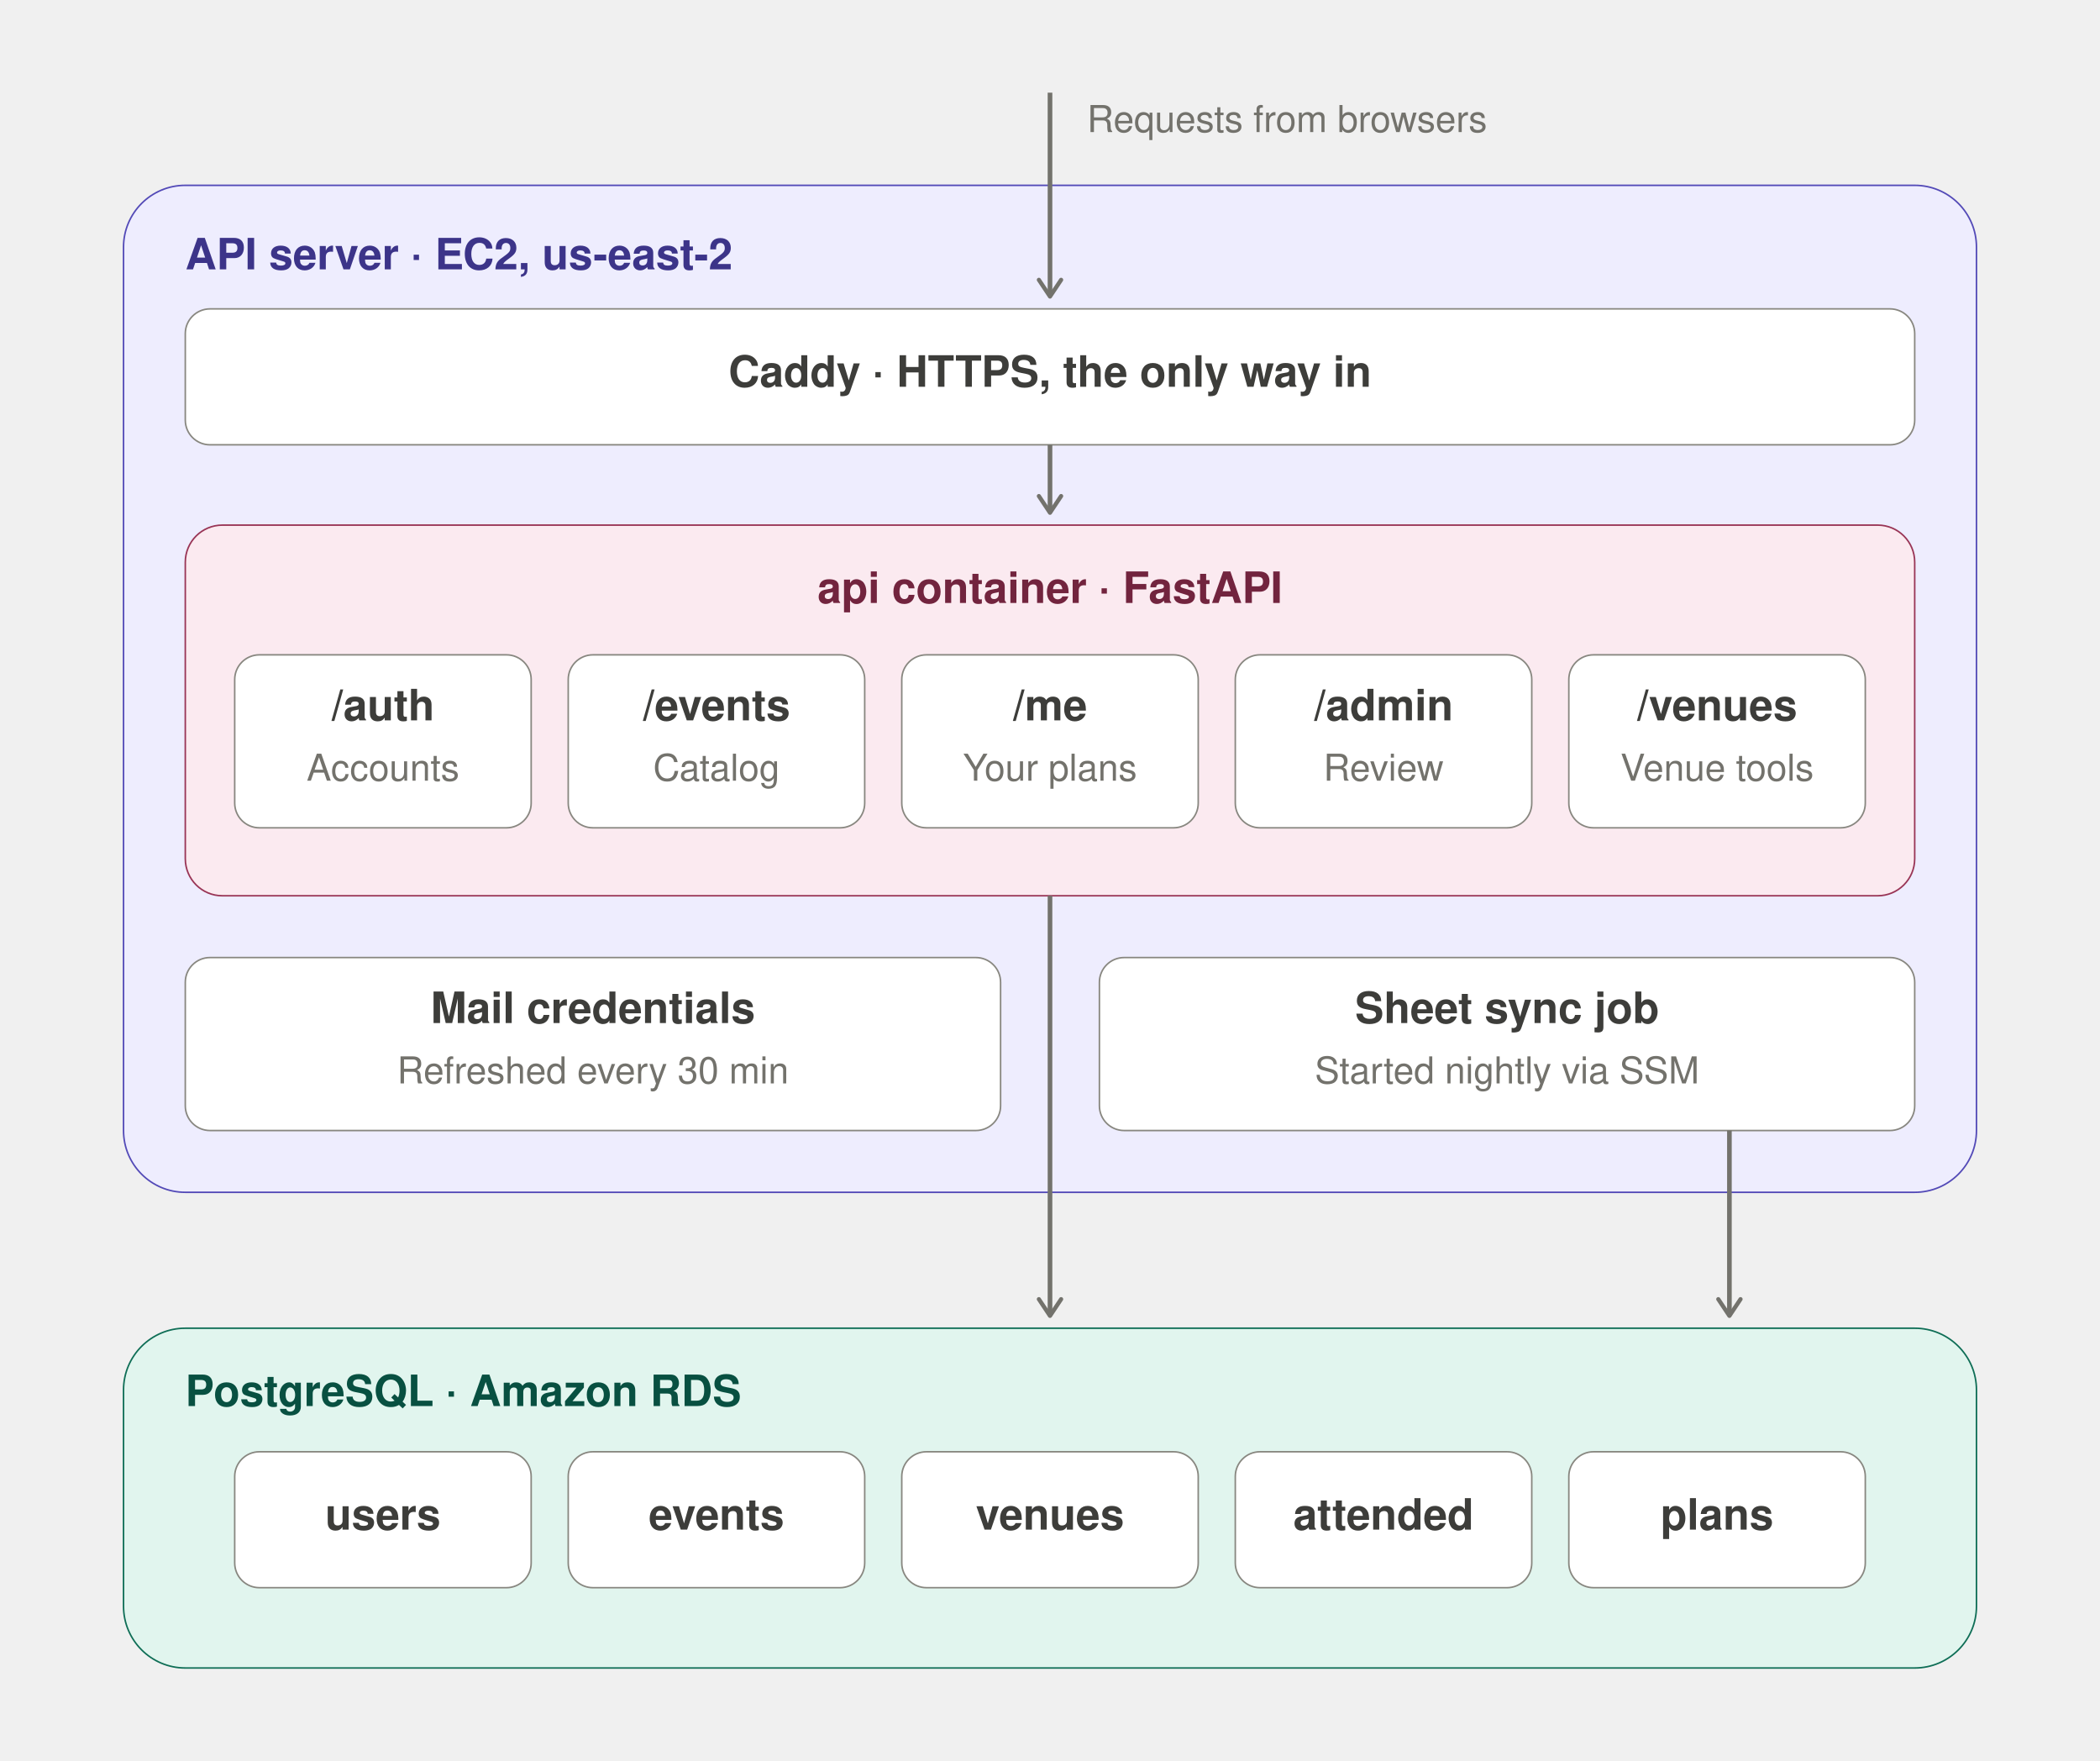
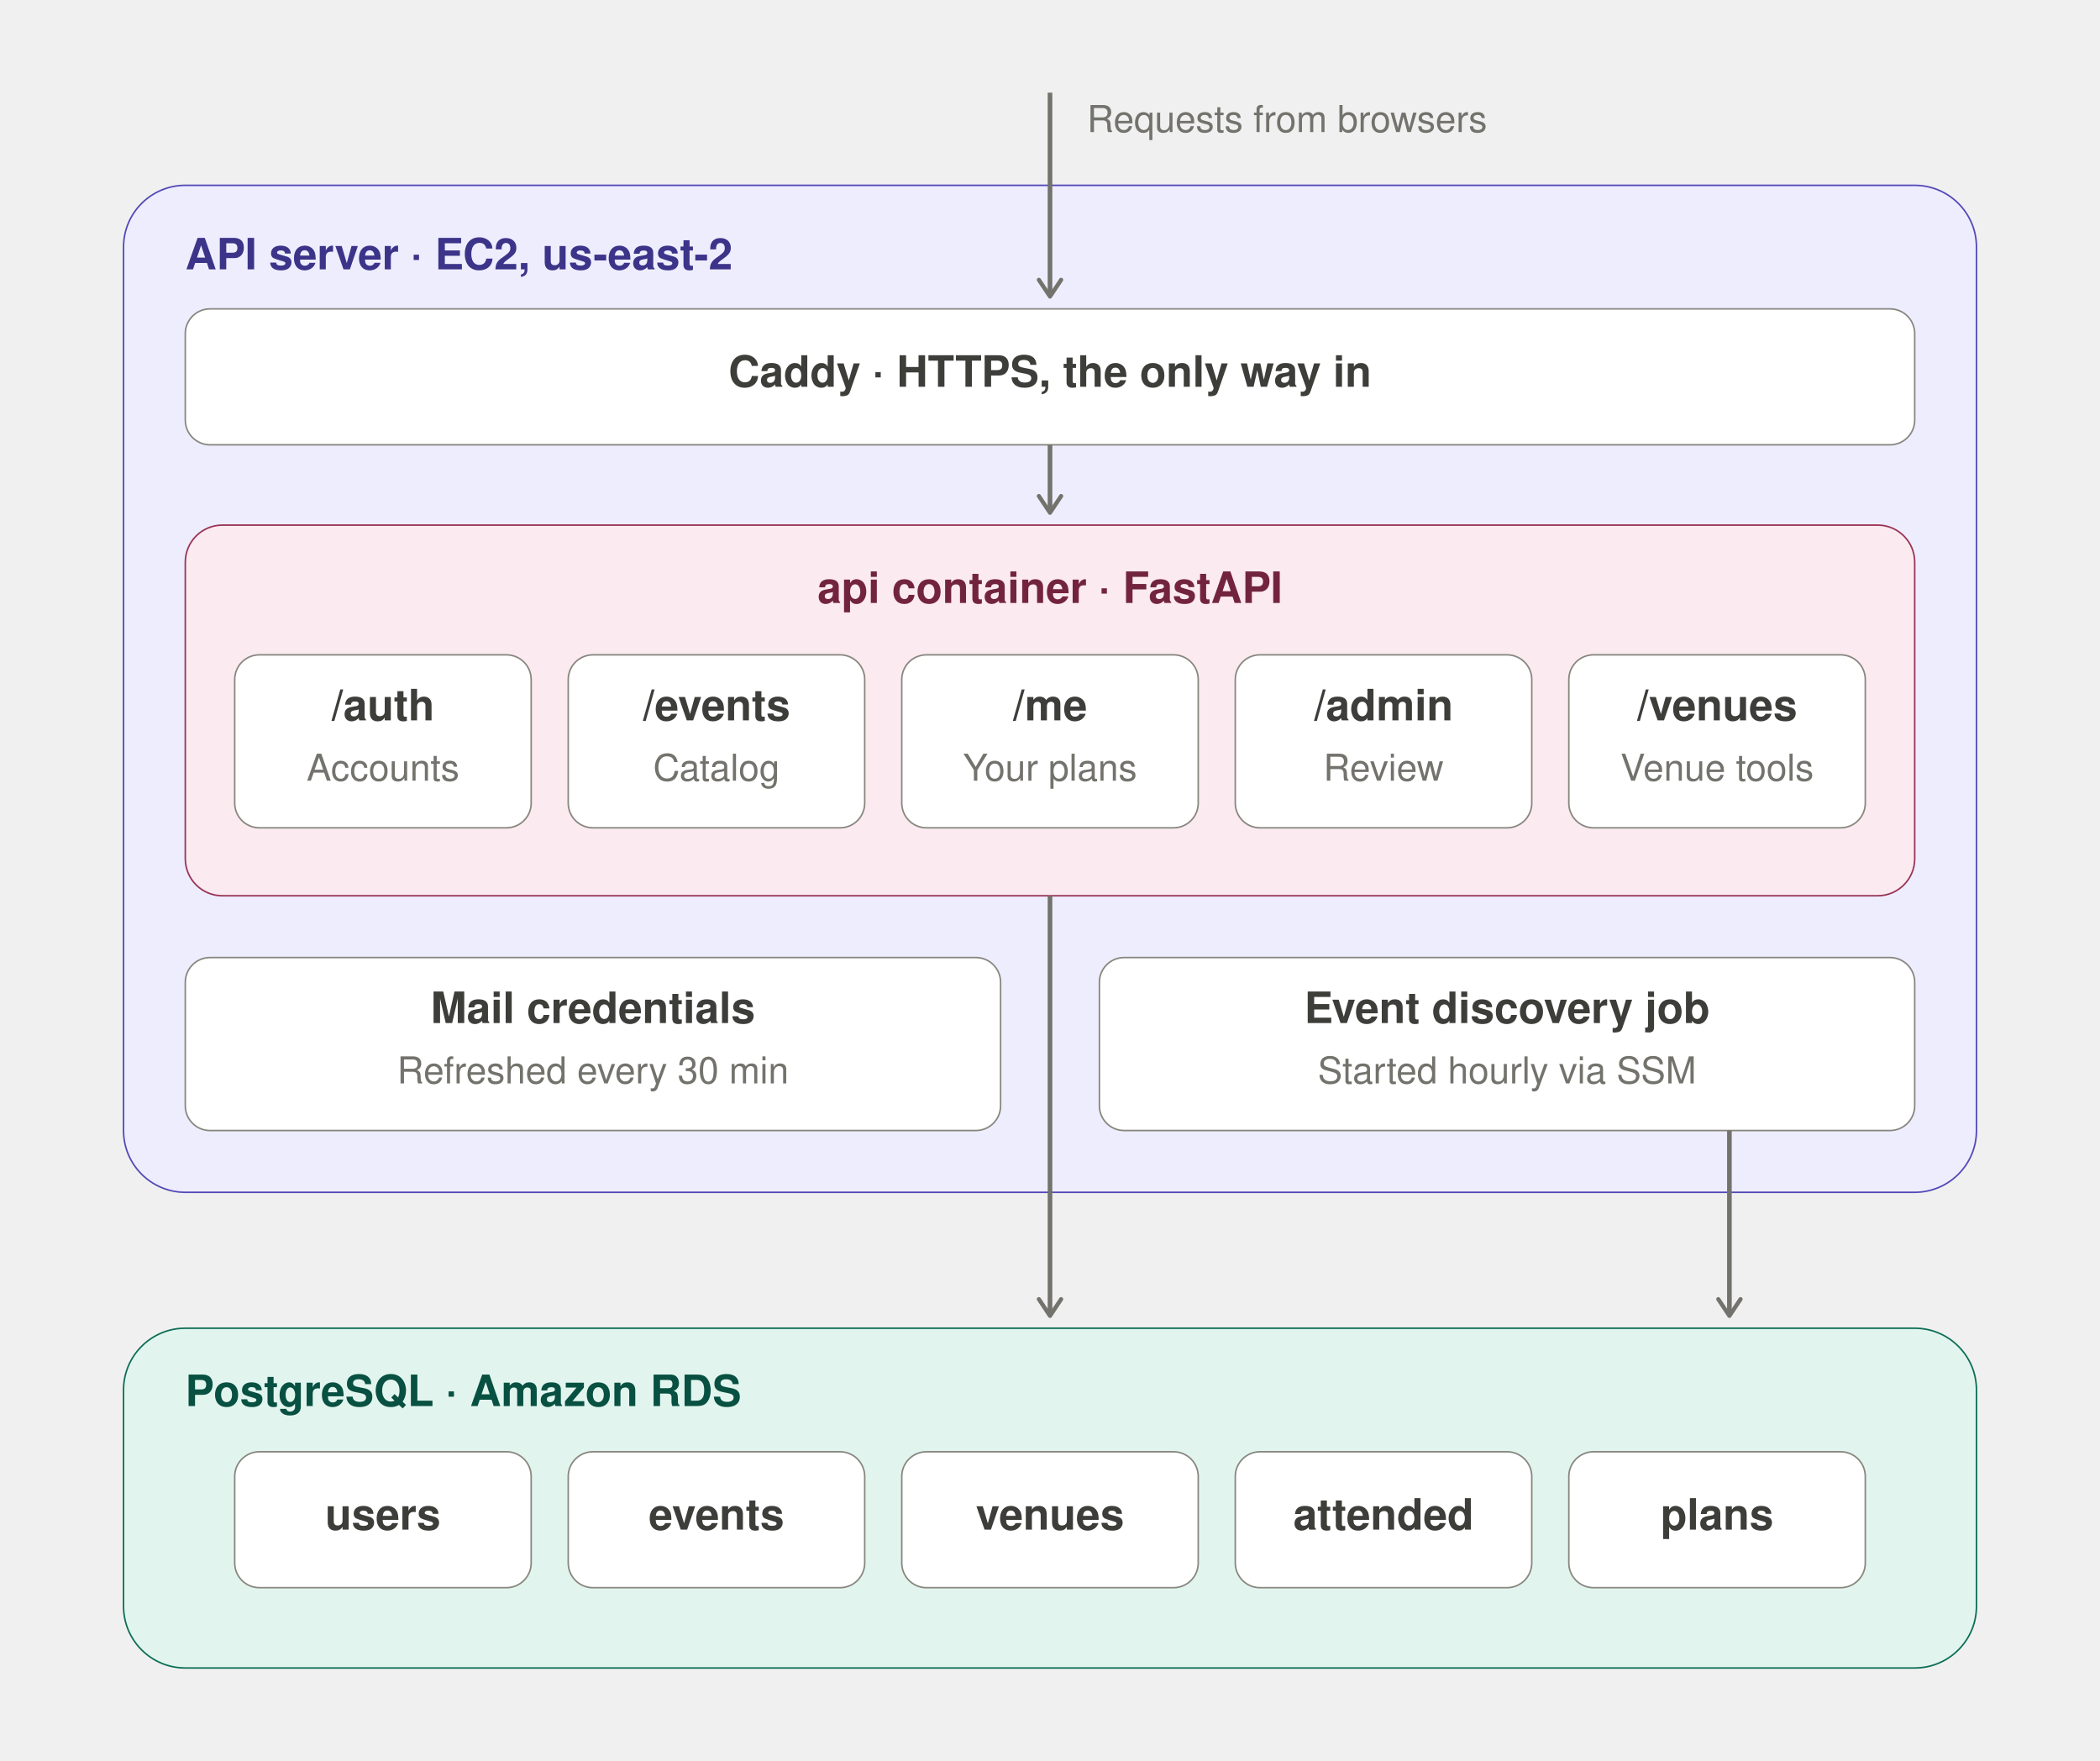
<svg xmlns="http://www.w3.org/2000/svg" width="680" height="570" viewBox="0 0 680 570" role="img">
  <style>text{font-family:-apple-system,'Segoe UI',Helvetica,Arial,sans-serif}.t,.th{font-size:14px;fill:#3d3d3a}.th{font-weight:600}.ts{font-size:12px;fill:#73726c}rect.box{fill:#ffffff;stroke:#888780}.arr{stroke:#73726c;stroke-width:1.5;fill:none}.c-purple&gt;rect,rect.c-purple{fill:#EEEDFE;stroke:#534AB7} .c-purple&gt;.th{fill:#3C3489} .c-purple&gt;.ts{fill:#534AB7}.c-teal&gt;rect,rect.c-teal{fill:#E1F5EE;stroke:#0F6E56} .c-teal&gt;.th{fill:#085041} .c-teal&gt;.ts{fill:#0F6E56}.c-pink&gt;rect,rect.c-pink{fill:#FBEAF0;stroke:#993556} .c-pink&gt;.th{fill:#72243E} .c-pink&gt;.ts{fill:#993556}.c-gray&gt;rect,rect.c-gray{fill:#F1EFE8;stroke:#5F5E5A} .c-gray&gt;.th{fill:#444441} .c-gray&gt;.ts{fill:#5F5E5A}@media (prefers-color-scheme:dark){.t,.th{fill:#e8e6dc}.ts{fill:#b4b2a9}rect.box{fill:#2c2c2a;stroke:#888780}.arr{stroke:#b4b2a9}.c-purple&gt;rect,rect.c-purple{fill:#3C3489;stroke:#AFA9EC} .c-purple&gt;.th{fill:#CECBF6} .c-purple&gt;.ts{fill:#AFA9EC}.c-teal&gt;rect,rect.c-teal{fill:#085041;stroke:#5DCAA5} .c-teal&gt;.th{fill:#9FE1CB} .c-teal&gt;.ts{fill:#5DCAA5}.c-pink&gt;rect,rect.c-pink{fill:#72243E;stroke:#ED93B1} .c-pink&gt;.th{fill:#F4C0D1} .c-pink&gt;.ts{fill:#ED93B1}.c-gray&gt;rect,rect.c-gray{fill:#444441;stroke:#B4B2A9} .c-gray&gt;.th{fill:#D3D1C7} .c-gray&gt;.ts{fill:#B4B2A9}}</style>
  <defs>
    <marker id="arrow" viewBox="0 0 10 10" refX="8" refY="5" markerWidth="6" markerHeight="6" orient="auto-start-reverse">
      <path d="M2 1L8 5L2 9" fill="none" stroke="context-stroke" stroke-width="1.5" stroke-linecap="round" stroke-linejoin="round" />
    </marker>
  </defs>
  <g class="c-purple">
    <rect x="40" y="60" width="600" height="326" rx="20" stroke-width="0.5" />
    <text class="th" x="60" y="84" dominant-baseline="central">API server · EC2, us-east-2</text>
  </g>
  <text class="ts" x="352" y="40" dominant-baseline="central">Requests from browsers</text>
  <line x1="340" y1="30" x2="340" y2="96" class="arr" marker-end="url(#arrow)" />
  <rect class="box" x="60" y="100" width="560" height="44" rx="8" stroke-width="0.5" />
  <text class="th" x="340" y="122" text-anchor="middle" dominant-baseline="central">Caddy · HTTPS, the only way in</text>
  <line x1="340" y1="144" x2="340" y2="166" class="arr" marker-end="url(#arrow)" />
  <g class="c-pink">
    <rect x="60" y="170" width="560" height="120" rx="12" stroke-width="0.5" />
    <text class="th" x="340" y="192" text-anchor="middle" dominant-baseline="central">api container · FastAPI</text>
  </g>
  <rect class="box" x="76" y="212" width="96" height="56" rx="8" stroke-width="0.5" />
  <text class="th" x="124" y="230" text-anchor="middle" dominant-baseline="central">/auth</text>
  <text class="ts" x="124" y="250" text-anchor="middle" dominant-baseline="central">Accounts</text>
  <rect class="box" x="184" y="212" width="96" height="56" rx="8" stroke-width="0.5" />
  <text class="th" x="232" y="230" text-anchor="middle" dominant-baseline="central">/events</text>
  <text class="ts" x="232" y="250" text-anchor="middle" dominant-baseline="central">Catalog</text>
  <rect class="box" x="292" y="212" width="96" height="56" rx="8" stroke-width="0.5" />
  <text class="th" x="340" y="230" text-anchor="middle" dominant-baseline="central">/me</text>
  <text class="ts" x="340" y="250" text-anchor="middle" dominant-baseline="central">Your plans</text>
  <rect class="box" x="400" y="212" width="96" height="56" rx="8" stroke-width="0.5" />
  <text class="th" x="448" y="230" text-anchor="middle" dominant-baseline="central">/admin</text>
  <text class="ts" x="448" y="250" text-anchor="middle" dominant-baseline="central">Review</text>
  <rect class="box" x="508" y="212" width="96" height="56" rx="8" stroke-width="0.5" />
  <text class="th" x="556" y="230" text-anchor="middle" dominant-baseline="central">/venues</text>
  <text class="ts" x="556" y="250" text-anchor="middle" dominant-baseline="central">Venue tools</text>
  <rect class="box" x="60" y="310" width="264" height="56" rx="8" stroke-width="0.5" />
  <text class="th" x="192" y="328" text-anchor="middle" dominant-baseline="central">Mail credentials</text>
  <text class="ts" x="192" y="348" text-anchor="middle" dominant-baseline="central">Refreshed every 30 min</text>
  <rect class="box" x="356" y="310" width="264" height="56" rx="8" stroke-width="0.5" />
-   <text class="th" x="488" y="328" text-anchor="middle" dominant-baseline="central">Sheet sync job</text>
-   <text class="ts" x="488" y="348" text-anchor="middle" dominant-baseline="central">Started nightly via SSM</text>
+   <text class="th" x="488" y="328" text-anchor="middle" dominant-baseline="central">Event discovery job</text>
+   <text class="ts" x="488" y="348" text-anchor="middle" dominant-baseline="central">Started hourly via SSM</text>
  <line x1="340" y1="290" x2="340" y2="426" class="arr" marker-end="url(#arrow)" />
  <line x1="560" y1="366" x2="560" y2="426" class="arr" marker-end="url(#arrow)" />
  <g class="c-teal">
    <rect x="40" y="430" width="600" height="110" rx="20" stroke-width="0.5" />
    <text class="th" x="60" y="452" dominant-baseline="central">PostgreSQL · Amazon RDS</text>
  </g>
  <rect class="box" x="76" y="470" width="96" height="44" rx="8" stroke-width="0.5" />
  <text class="th" x="124" y="492" text-anchor="middle" dominant-baseline="central">users</text>
  <rect class="box" x="184" y="470" width="96" height="44" rx="8" stroke-width="0.5" />
  <text class="th" x="232" y="492" text-anchor="middle" dominant-baseline="central">events</text>
  <rect class="box" x="292" y="470" width="96" height="44" rx="8" stroke-width="0.5" />
  <text class="th" x="340" y="492" text-anchor="middle" dominant-baseline="central">venues</text>
  <rect class="box" x="400" y="470" width="96" height="44" rx="8" stroke-width="0.5" />
  <text class="th" x="448" y="492" text-anchor="middle" dominant-baseline="central">attended</text>
  <rect class="box" x="508" y="470" width="96" height="44" rx="8" stroke-width="0.5" />
  <text class="th" x="556" y="492" text-anchor="middle" dominant-baseline="central">plans</text>
</svg>
